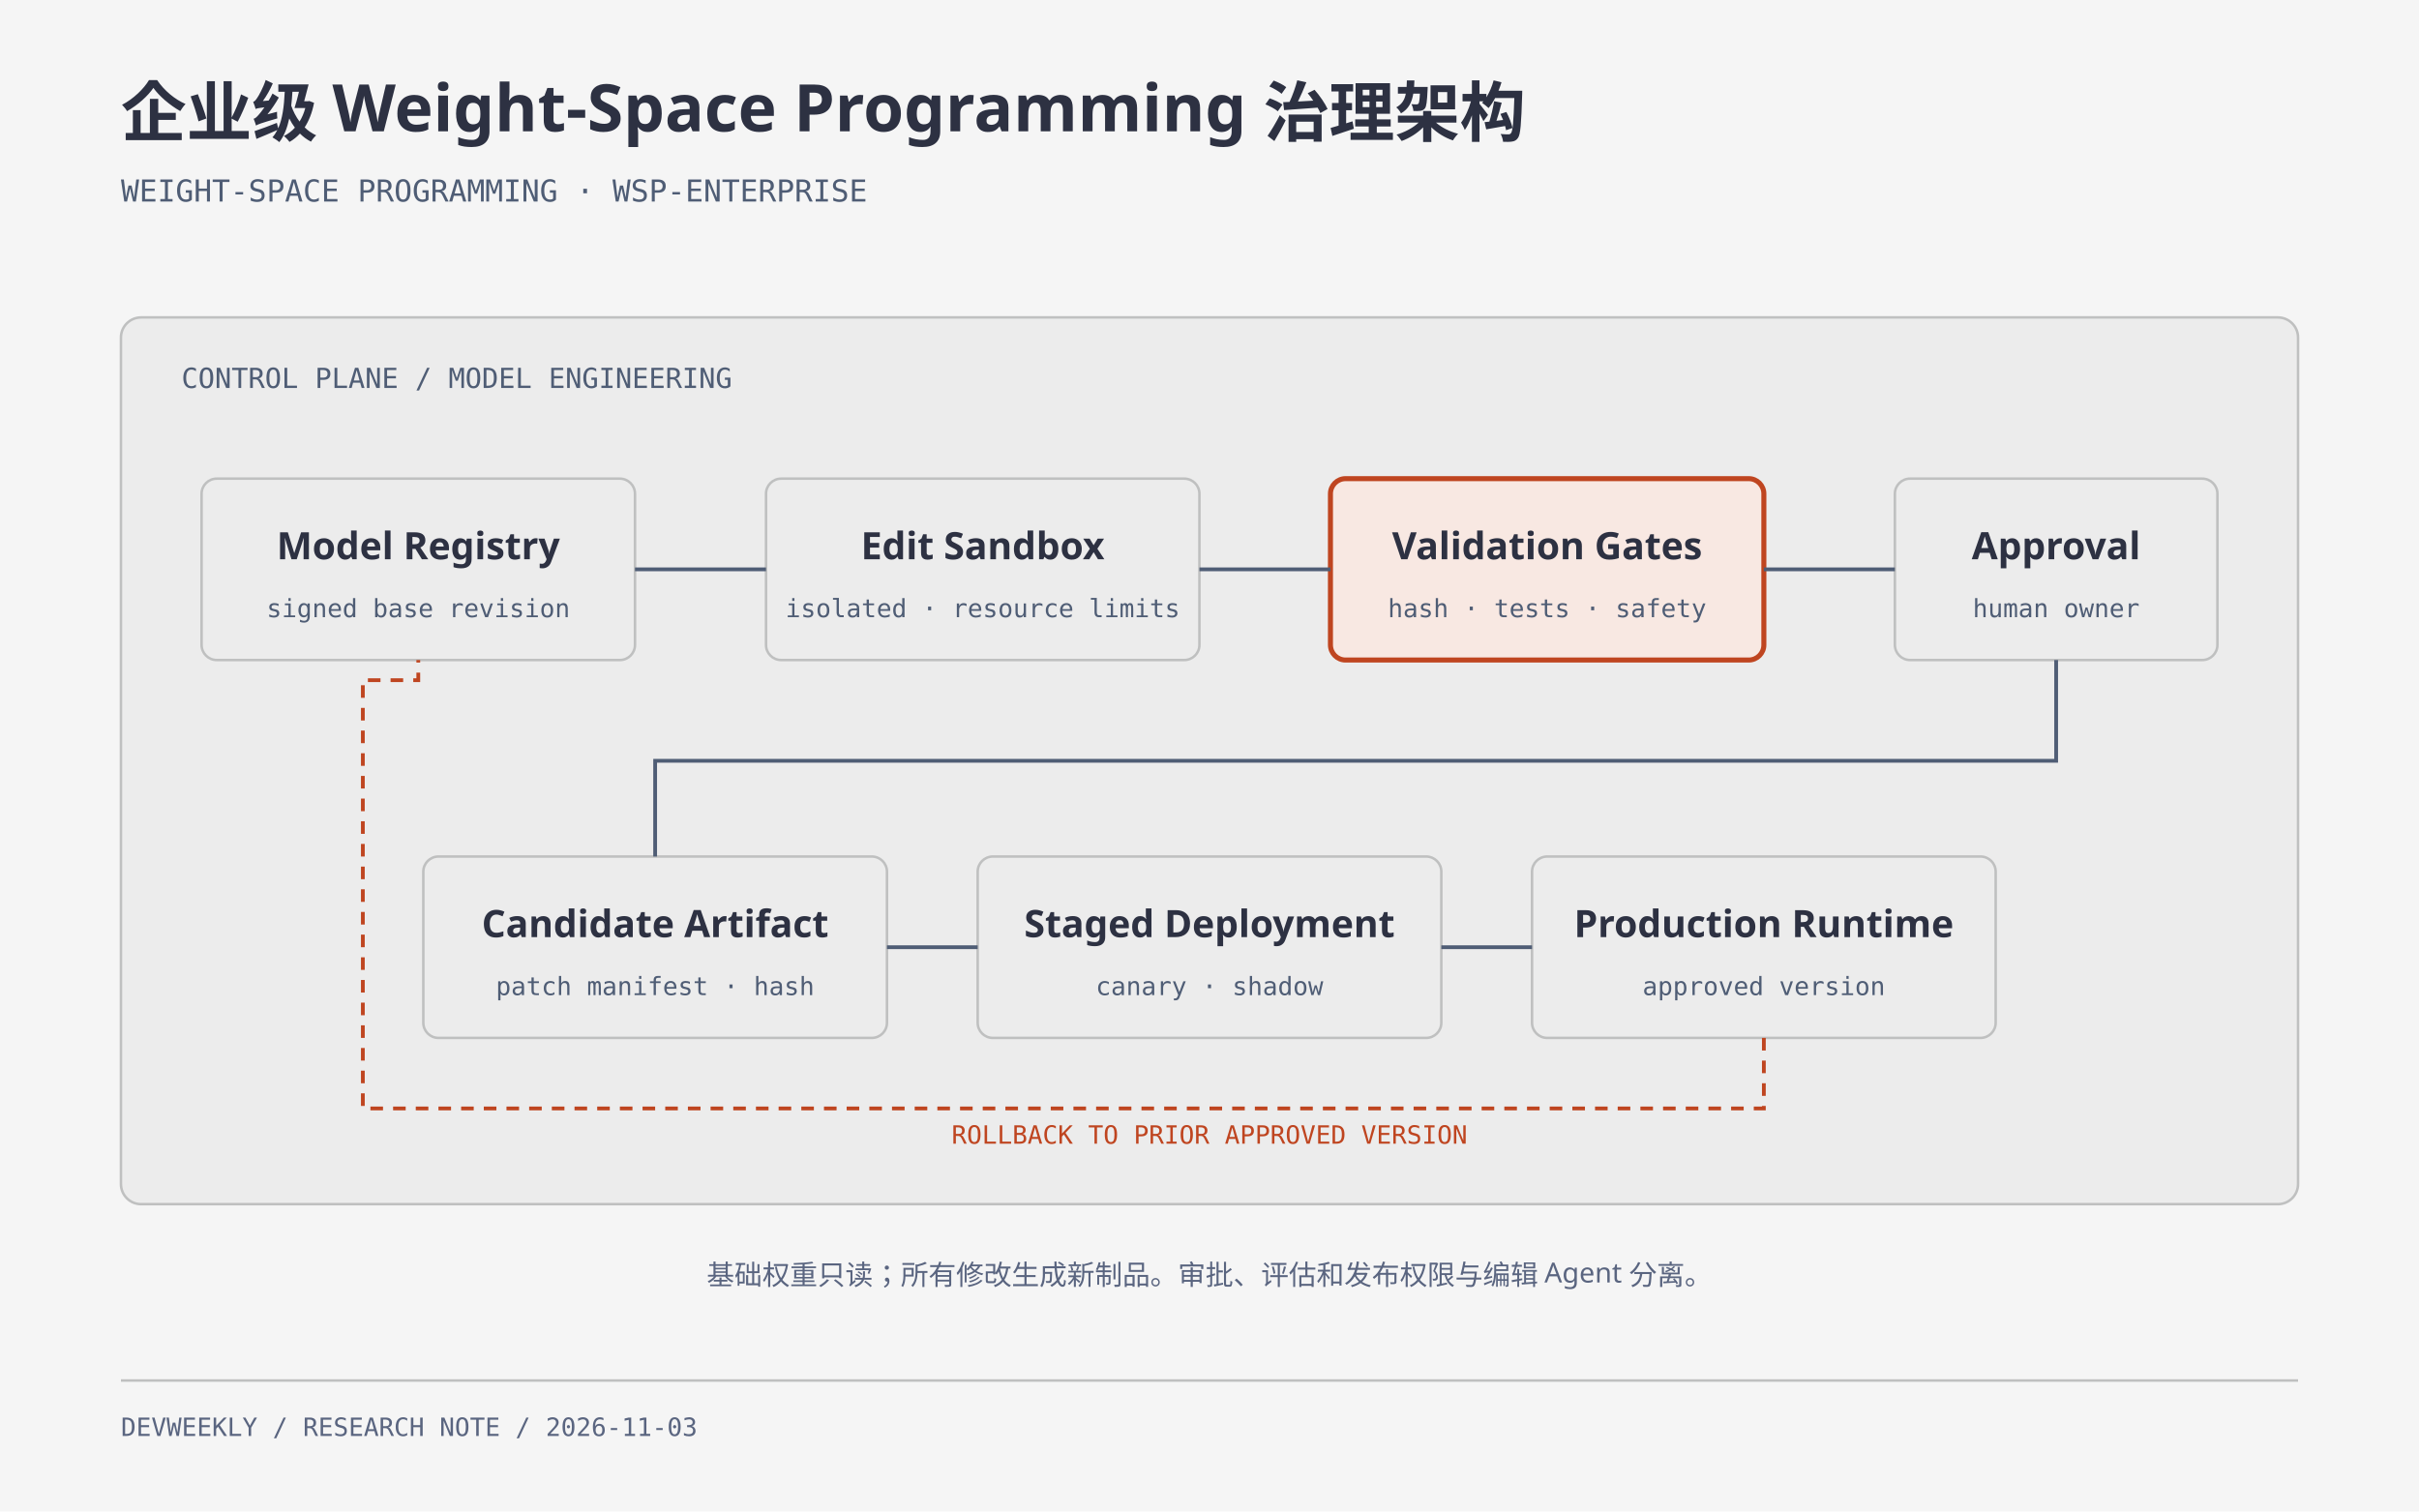
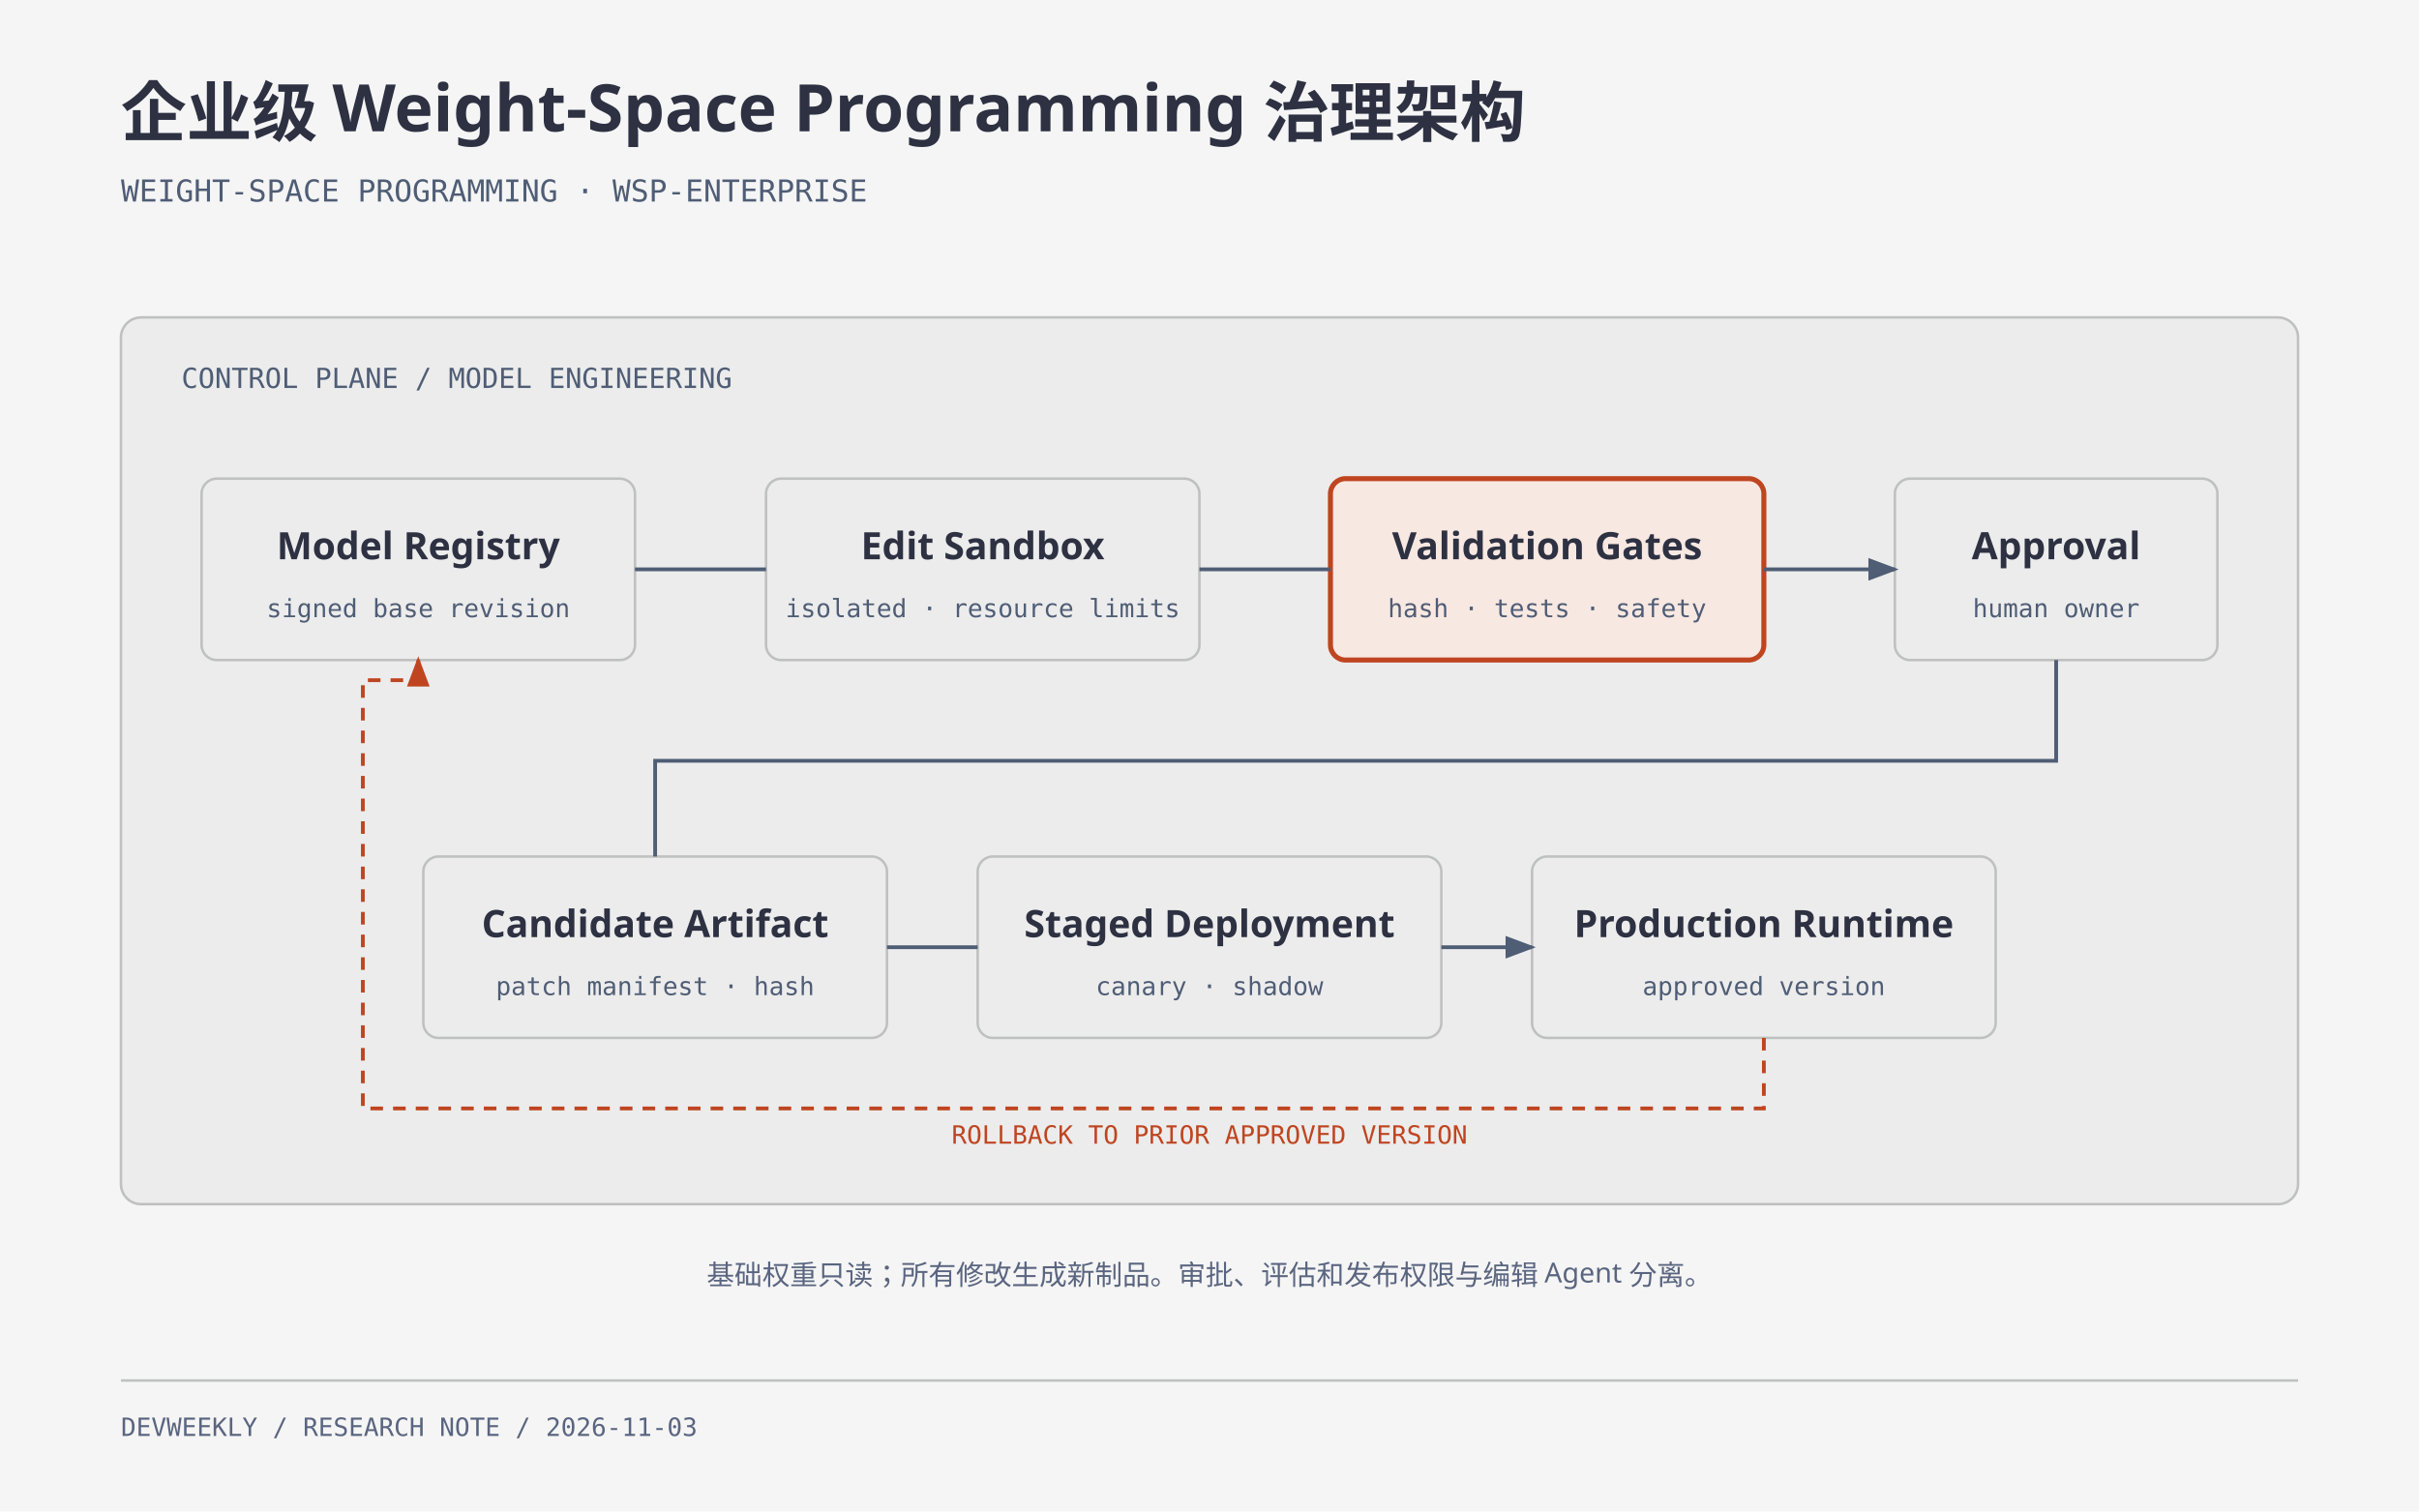
<svg xmlns="http://www.w3.org/2000/svg" viewBox="0 0 960 600" role="img" aria-labelledby="wsp-enterprise-title wsp-enterprise-desc">
  <defs>
-     <marker id="wsp-enterprise-arrow" markerWidth="8" markerHeight="6" refX="7" refY="3" orient="auto">
+     <marker id="wsp-arrow" markerWidth="8" markerHeight="6" refX="7" refY="3" orient="auto">
      <path d="M0 0 L8 3 L0 6 Z" fill="#4f5d75" />
    </marker>
-     <marker id="wsp-enterprise-accent-arrow" markerWidth="8" markerHeight="6" refX="7" refY="3" orient="auto">
+     <marker id="wsp-accent-arrow" markerWidth="8" markerHeight="6" refX="7" refY="3" orient="auto">
      <path d="M0 0 L8 3 L0 6 Z" fill="#bf4520" />
    </marker>
  </defs>
  <rect width="960" height="600" fill="#f5f5f5" />
  <text x="48" y="54" fill="#2d3142" font-size="26" font-weight="600" font-family="Geist,'Noto Sans SC','PingFang SC','Microsoft YaHei',sans-serif">企业级 Weight-Space Programming 治理架构</text>
  <text x="48" y="80" fill="#4f5d75" font-size="12" font-family="'Geist Mono',ui-monospace,monospace">WEIGHT-SPACE PROGRAMMING · WSP-ENTERPRISE</text>
  <rect x="48" y="126" width="864" height="352" rx="8" fill="#ececec" stroke="#bfc0c0" />
  <text x="72" y="154" fill="#4f5d75" font-size="11" font-family="'Geist Mono',ui-monospace,monospace">CONTROL PLANE / MODEL ENGINEERING</text>
  <g>
    <rect x="80" y="190" width="172" height="72" rx="6" fill="#ececec" stroke="#bfc0c0" stroke-width="1" />
    <text x="166" y="222" text-anchor="middle" fill="#2d3142" font-size="15" font-weight="600" font-family="Geist,'Noto Sans SC','PingFang SC','Microsoft YaHei',sans-serif">Model Registry</text>
    <text x="166" y="245" text-anchor="middle" fill="#4f5d75" font-size="10" font-family="'Geist Mono',ui-monospace,monospace">signed base revision</text>
  </g>
  <g>
    <rect x="304" y="190" width="172" height="72" rx="6" fill="#ececec" stroke="#bfc0c0" stroke-width="1" />
    <text x="390" y="222" text-anchor="middle" fill="#2d3142" font-size="15" font-weight="600" font-family="Geist,'Noto Sans SC','PingFang SC','Microsoft YaHei',sans-serif">Edit Sandbox</text>
    <text x="390" y="245" text-anchor="middle" fill="#4f5d75" font-size="10" font-family="'Geist Mono',ui-monospace,monospace">isolated · resource limits</text>
  </g>
  <g>
    <rect x="528" y="190" width="172" height="72" rx="6" fill="#f8e8e2" stroke="#bf4520" stroke-width="2" />
    <text x="614" y="222" text-anchor="middle" fill="#2d3142" font-size="15" font-weight="600" font-family="Geist,'Noto Sans SC','PingFang SC','Microsoft YaHei',sans-serif">Validation Gates</text>
    <text x="614" y="245" text-anchor="middle" fill="#4f5d75" font-size="10" font-family="'Geist Mono',ui-monospace,monospace">hash · tests · safety</text>
  </g>
  <g>
    <rect x="752" y="190" width="128" height="72" rx="6" fill="#ececec" stroke="#bfc0c0" stroke-width="1" />
    <text x="816" y="222" text-anchor="middle" fill="#2d3142" font-size="15" font-weight="600" font-family="Geist,'Noto Sans SC','PingFang SC','Microsoft YaHei',sans-serif">Approval</text>
    <text x="816" y="245" text-anchor="middle" fill="#4f5d75" font-size="10" font-family="'Geist Mono',ui-monospace,monospace">human owner</text>
  </g>
  <path d="M252 226 H304 M476 226 H528 M700 226 H752" fill="none" stroke="#4f5d75" stroke-width="1.5" marker-end="url(#wsp-arrow)" />
  <g>
    <rect x="168" y="340" width="184" height="72" rx="6" fill="#ececec" stroke="#bfc0c0" stroke-width="1" />
    <text x="260" y="372" text-anchor="middle" fill="#2d3142" font-size="15" font-weight="600" font-family="Geist,'Noto Sans SC','PingFang SC','Microsoft YaHei',sans-serif">Candidate Artifact</text>
    <text x="260" y="395" text-anchor="middle" fill="#4f5d75" font-size="10" font-family="'Geist Mono',ui-monospace,monospace">patch manifest · hash</text>
  </g>
  <g>
    <rect x="388" y="340" width="184" height="72" rx="6" fill="#ececec" stroke="#bfc0c0" stroke-width="1" />
    <text x="480" y="372" text-anchor="middle" fill="#2d3142" font-size="15" font-weight="600" font-family="Geist,'Noto Sans SC','PingFang SC','Microsoft YaHei',sans-serif">Staged Deployment</text>
    <text x="480" y="395" text-anchor="middle" fill="#4f5d75" font-size="10" font-family="'Geist Mono',ui-monospace,monospace">canary · shadow</text>
  </g>
  <g>
    <rect x="608" y="340" width="184" height="72" rx="6" fill="#ececec" stroke="#bfc0c0" stroke-width="1" />
    <text x="700" y="372" text-anchor="middle" fill="#2d3142" font-size="15" font-weight="600" font-family="Geist,'Noto Sans SC','PingFang SC','Microsoft YaHei',sans-serif">Production Runtime</text>
    <text x="700" y="395" text-anchor="middle" fill="#4f5d75" font-size="10" font-family="'Geist Mono',ui-monospace,monospace">approved version</text>
  </g>
  <path d="M816 262 V302 H260 V340 M352 376 H388 M572 376 H608" fill="none" stroke="#4f5d75" stroke-width="1.5" marker-end="url(#wsp-arrow)" />
  <path d="M700 412 V440 H144 V270 H166 V262" fill="none" stroke="#bf4520" stroke-width="1.5" stroke-dasharray="5,4" marker-end="url(#wsp-accent-arrow)" />
  <text x="480" y="454" text-anchor="middle" fill="#bf4520" font-size="10" font-family="'Geist Mono',ui-monospace,monospace">ROLLBACK TO PRIOR APPROVED VERSION</text>
  <text x="480" y="510" text-anchor="middle" fill="#5a6580" font-size="11" font-family="Geist,'Noto Sans SC','PingFang SC','Microsoft YaHei',sans-serif">基础权重只读；所有修改生成新制品。审批、评估和发布权限与编辑 Agent 分离。</text>
  <line x1="48" y1="548" x2="912" y2="548" stroke="#bfc0c0" stroke-width="1" />
  <text x="48" y="570" fill="#5a6580" font-size="10" font-family="'Geist Mono',ui-monospace,monospace">DEVWEEKLY / RESEARCH NOTE / 2026-11-03</text>
</svg>
